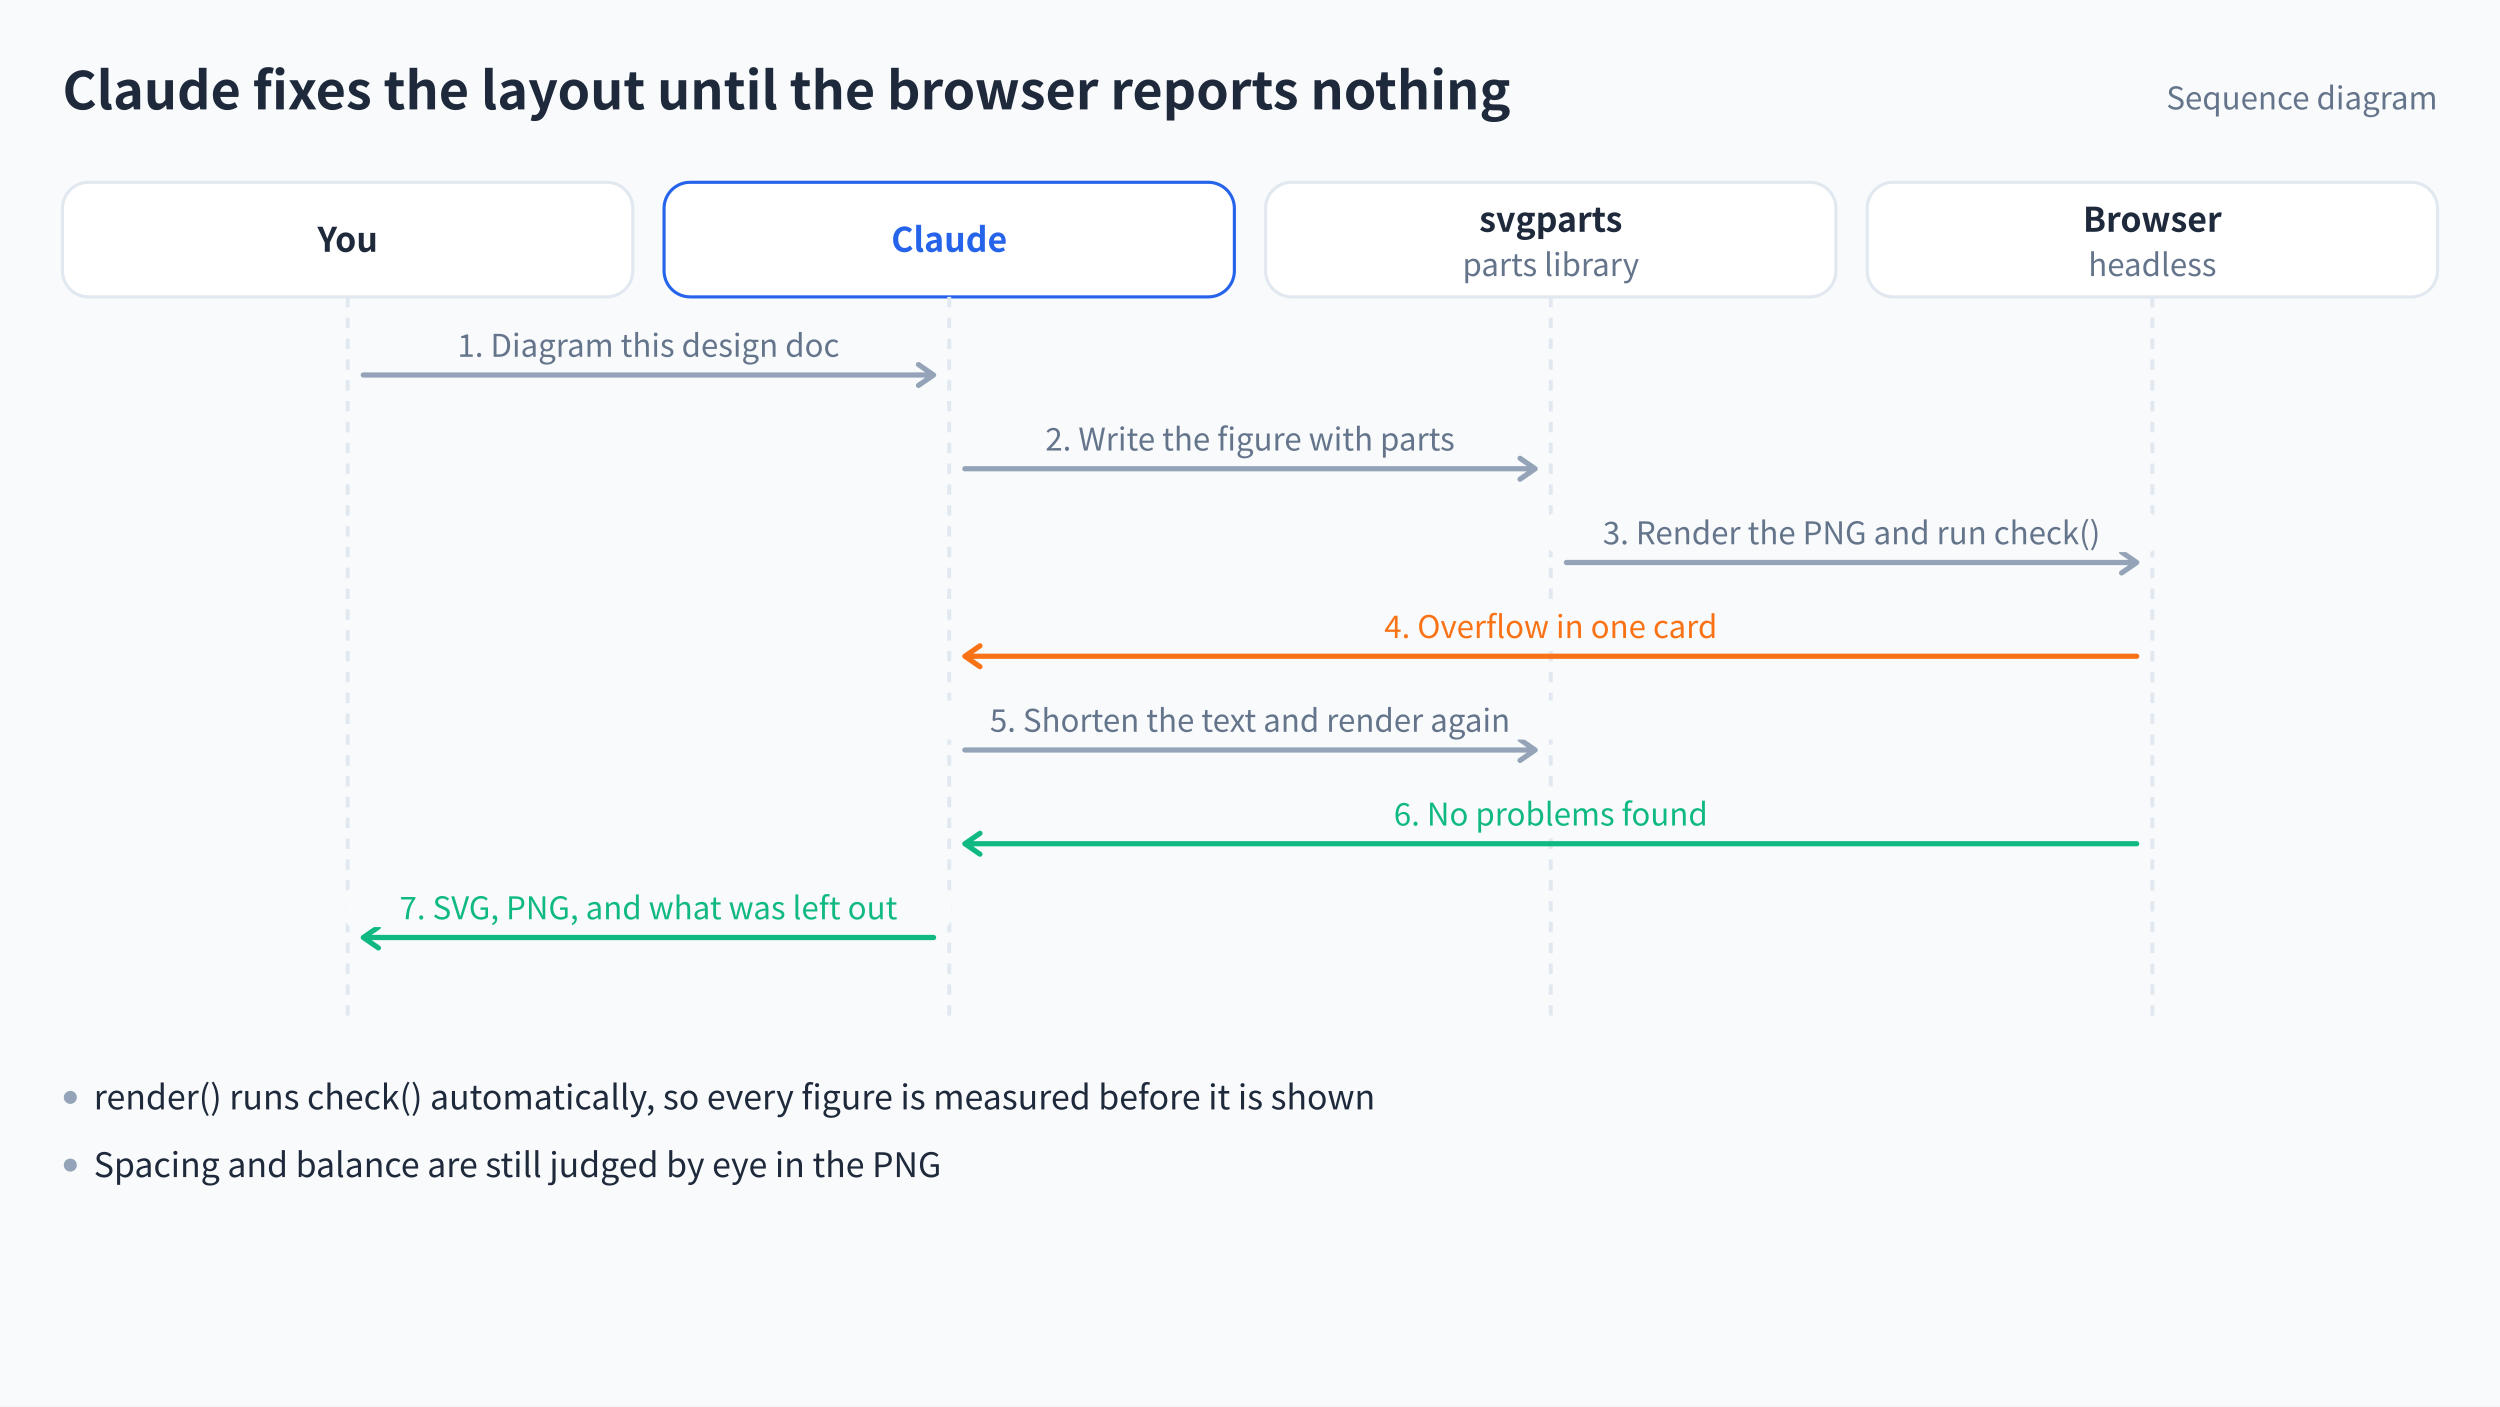
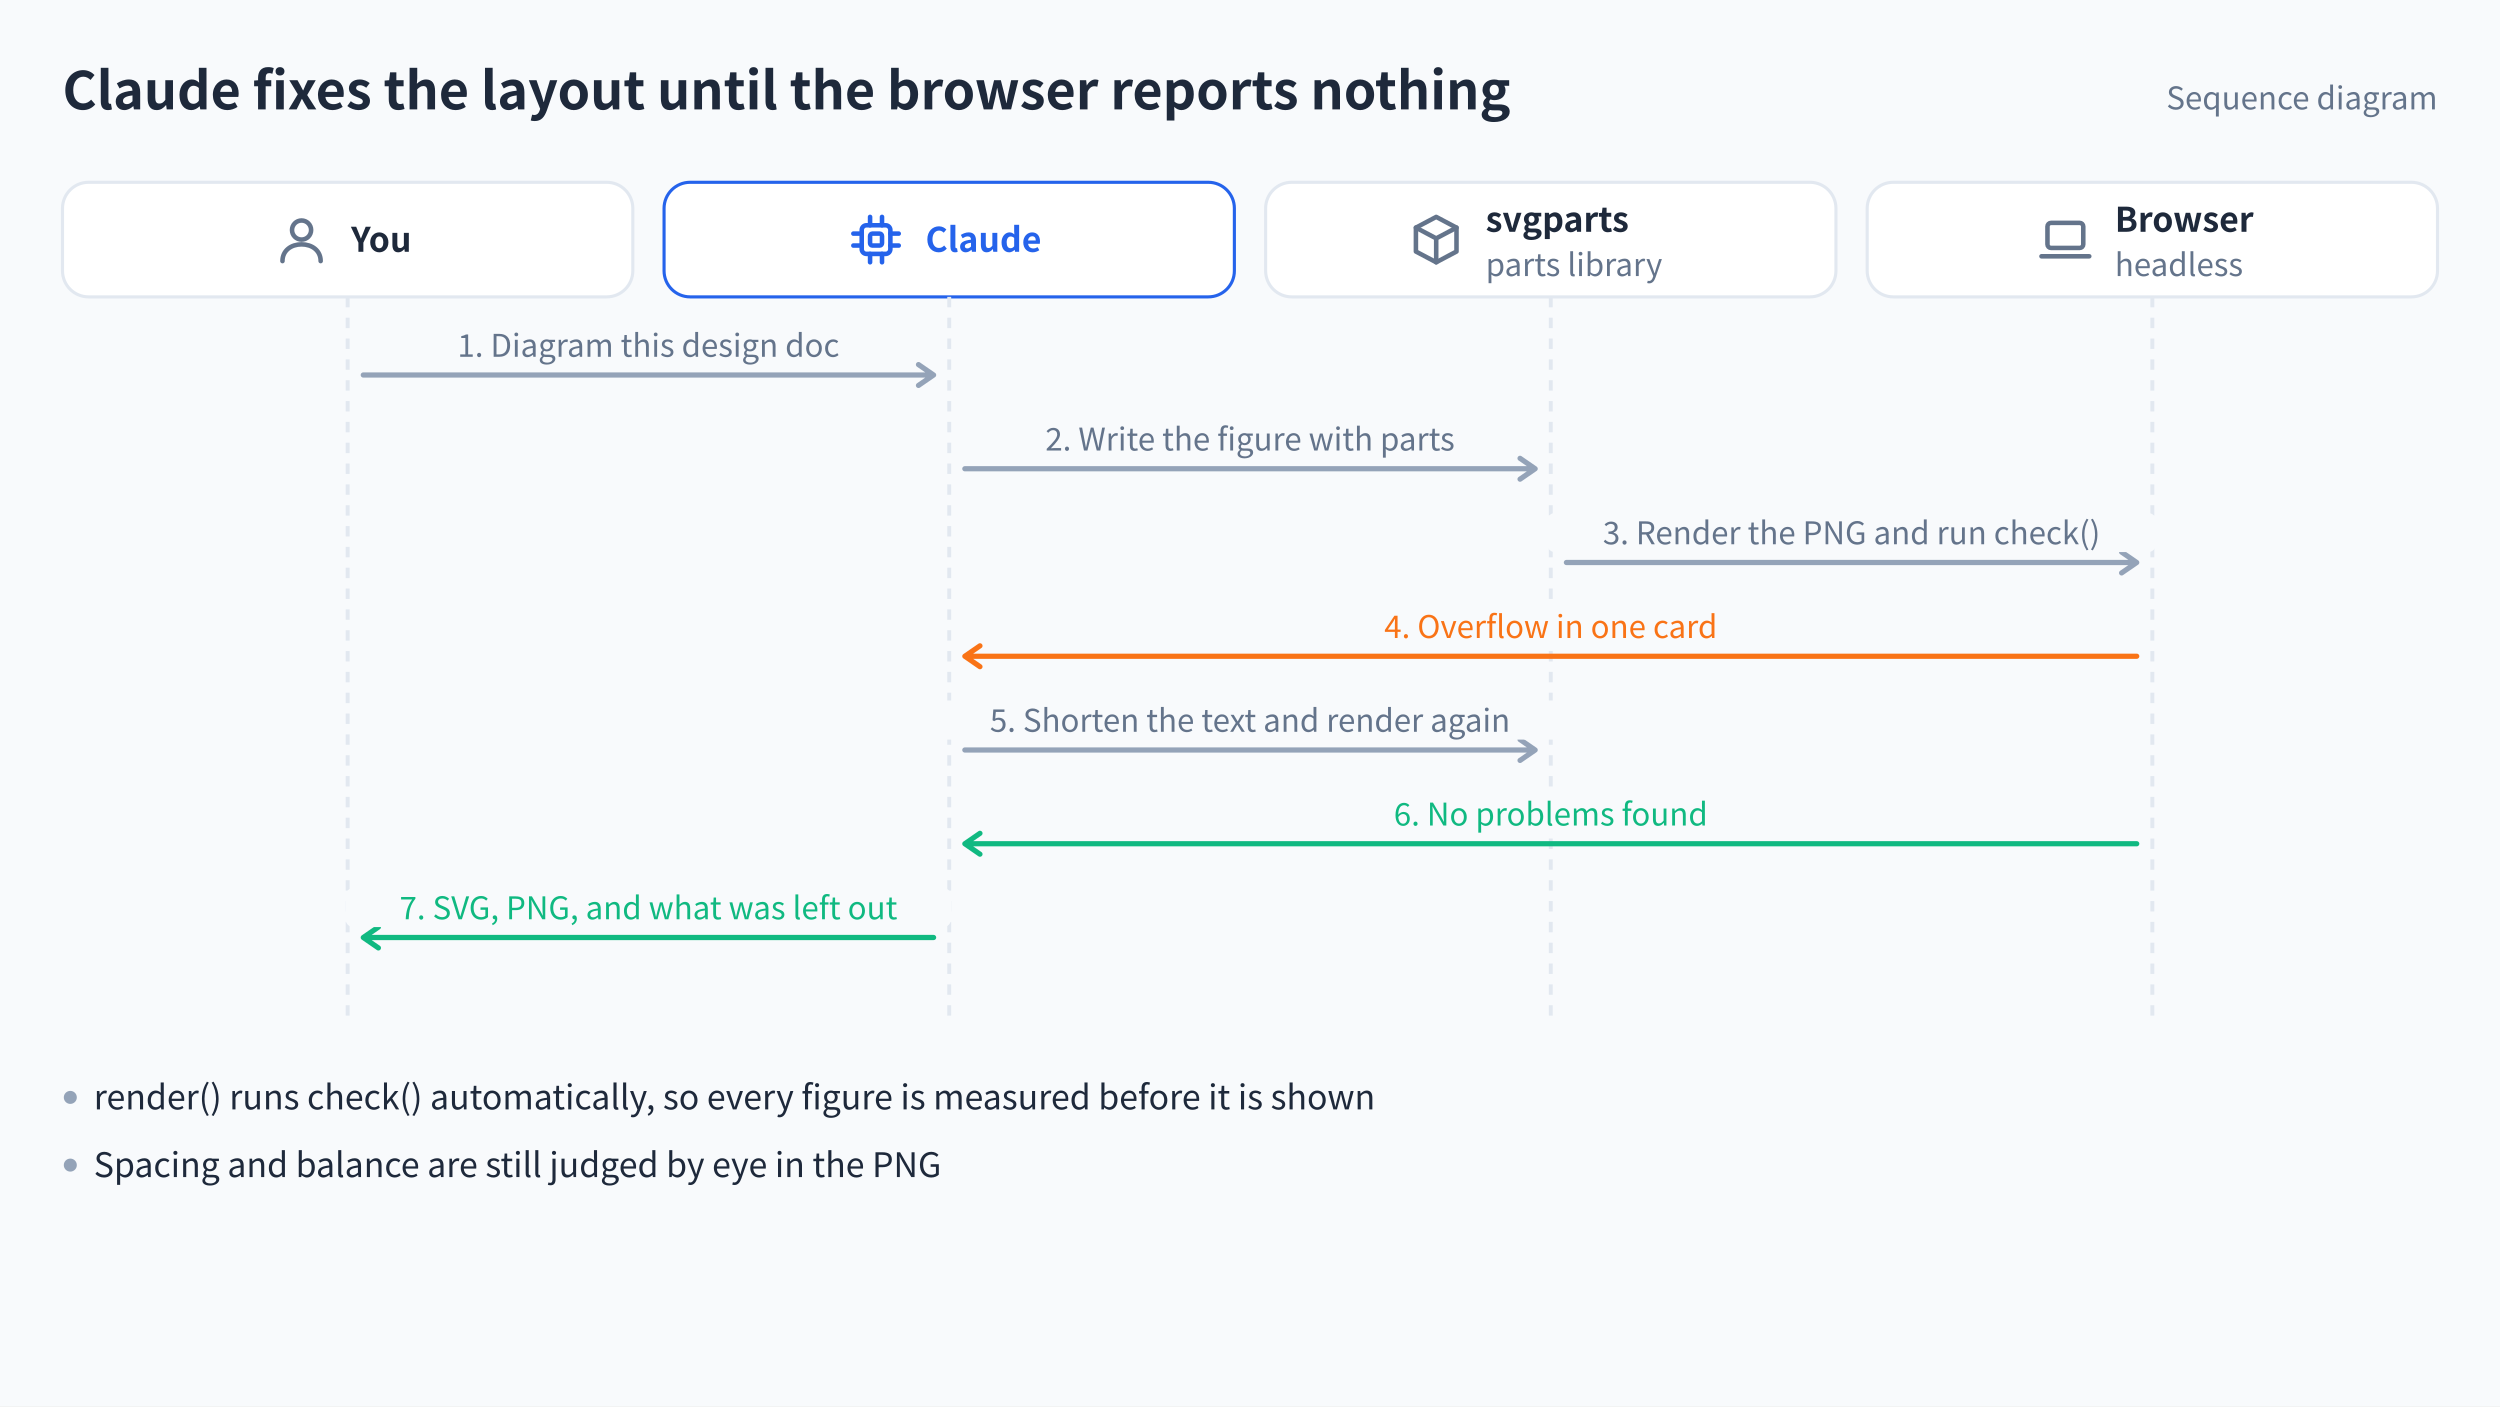
<svg xmlns="http://www.w3.org/2000/svg" width="960" height="540" viewBox="0 0 960 540" font-family="'Hiragino Sans', 'Yu Gothic UI', 'Noto Sans JP', 'Noto Sans CJK JP', system-ui, sans-serif" role="img" aria-label="Order of messages between you, Claude, the parts library, and the browser">
  <defs>
    <filter id="sh" x="-10%" y="-10%" width="120%" height="130%">
      <feDropShadow dx="0" dy="3" stdDeviation="5" flood-color="#0F172A" flood-opacity="0.07" />
    </filter>
  </defs>
  <rect width="960" height="540" fill="#F8FAFC" />
  <text x="24.0" y="42.0" font-size="20" font-weight="600" fill="#1E293B" text-anchor="start" data-maxw="692.0">Claude fixes the layout until the browser reports nothing</text>
  <text x="936.0" y="42.0" font-size="12" font-weight="400" fill="#64748B" text-anchor="end">Sequence diagram</text>
  <rect x="24.0" y="70.0" width="219.0" height="44.0" rx="10" fill="#FFFFFF" stroke="#E2E8F0" stroke-width="1.2" data-part="box" />
-   <text x="133.5" y="96.7" font-size="13" font-weight="600" fill="#1E293B" text-anchor="middle" data-maxw="203.0">You</text>
+   <g transform="translate(104.8,81.0) scale(0.9167)" fill="none" stroke="#64748B" stroke-width="1.91" stroke-linecap="round" stroke-linejoin="round">
+     <circle cx="12" cy="8" r="4" />
+     <path d="M4,21 C4,16.6 7.6,14 12,14 C16.4,14 20,16.6 20,21" />
+   </g>
+   <text x="134.8" y="96.7" font-size="13" font-weight="600" fill="#1E293B" text-anchor="start" data-maxw="173.0">You</text>
  <path d="M133.5,114.0 V390.0" stroke="#E2E8F0" stroke-width="1.5" stroke-dasharray="4 4" />
  <rect x="255.0" y="70.0" width="219.0" height="44.0" rx="10" fill="#FFFFFF" stroke="#2563EB" stroke-width="1.2" data-part="box" />
-   <text x="364.5" y="96.7" font-size="13" font-weight="600" fill="#2563EB" text-anchor="middle" data-maxw="203.0">Claude</text>
+   <g transform="translate(325.4,81.0) scale(0.9167)" fill="none" stroke="#2563EB" stroke-width="1.91" stroke-linecap="round" stroke-linejoin="round">
+     <rect x="6" y="6" width="12" height="12" rx="2" />
+     <rect x="9.5" y="9.5" width="5" height="5" rx="1" />
+     <path d="M9.5,2.5 V6 M14.5,2.5 V6 M9.5,18 V21.5 M14.5,18 V21.5 M2.5,9.5 H6 M2.5,14.5 H6 M18,9.5 H21.5 M18,14.5 H21.5" />
+   </g>
+   <text x="355.4" y="96.7" font-size="13" font-weight="600" fill="#2563EB" text-anchor="start" data-maxw="173.0">Claude</text>
  <path d="M364.5,114.0 V390.0" stroke="#E2E8F0" stroke-width="1.5" stroke-dasharray="4 4" />
  <rect x="486.0" y="70.0" width="219.0" height="44.0" rx="10" fill="#FFFFFF" stroke="#E2E8F0" stroke-width="1.2" data-part="box" />
-   <text x="595.5" y="89.0" font-size="13" font-weight="600" fill="#1E293B" text-anchor="middle" data-maxw="203.0">svgparts</text>
-   <text x="595.5" y="106.0" font-size="12" font-weight="400" fill="#64748B" text-anchor="middle" data-maxw="203.0">parts library</text>
+   <g transform="translate(540.5,81.0) scale(0.9167)" fill="none" stroke="#64748B" stroke-width="1.91" stroke-linecap="round" stroke-linejoin="round">
+     <path d="M12,2.5 L20.5,7 V17 L12,21.5 L3.5,17 V7 Z" />
+     <path d="M3.5,7 L12,11.5 L20.5,7 M12,11.5 V21.5" />
+   </g>
+   <text x="570.5" y="89.0" font-size="13" font-weight="600" fill="#1E293B" text-anchor="start" data-maxw="173.0">svgparts</text>
+   <text x="570.5" y="106.0" font-size="12" font-weight="400" fill="#64748B" text-anchor="start" data-maxw="173.0">parts library</text>
  <path d="M595.5,114.0 V390.0" stroke="#E2E8F0" stroke-width="1.5" stroke-dasharray="4 4" />
  <rect x="717.0" y="70.0" width="219.0" height="44.0" rx="10" fill="#FFFFFF" stroke="#E2E8F0" stroke-width="1.2" data-part="box" />
-   <text x="826.5" y="89.0" font-size="13" font-weight="600" fill="#1E293B" text-anchor="middle" data-maxw="203.0">Browser</text>
-   <text x="826.5" y="106.0" font-size="12" font-weight="400" fill="#64748B" text-anchor="middle" data-maxw="203.0">headless</text>
+   <g transform="translate(782.1,81.0) scale(0.9167)" fill="none" stroke="#64748B" stroke-width="1.91" stroke-linecap="round" stroke-linejoin="round">
+     <rect x="4.5" y="5" width="15" height="10.5" rx="1.5" />
+     <path d="M2,19 H22" />
+   </g>
+   <text x="812.1" y="89.0" font-size="13" font-weight="600" fill="#1E293B" text-anchor="start" data-maxw="173.0">Browser</text>
+   <text x="812.1" y="106.0" font-size="12" font-weight="400" fill="#64748B" text-anchor="start" data-maxw="173.0">headless</text>
  <path d="M826.5,114.0 V390.0" stroke="#E2E8F0" stroke-width="1.5" stroke-dasharray="4 4" />
  <path d="M139.5,144.0 L358.5,144.0 M352.7,148.0 L358.5,144.0 L352.7,140.0" stroke="#94A3B8" stroke-width="2" stroke-linecap="round" stroke-linejoin="round" fill="none" data-part="arrow" />
  <rect x="158.8" y="125.0" width="180.4" height="15" rx="3" fill="#F8FAFC" />
  <text x="249.0" y="137.0" font-size="12" font-weight="400" fill="#64748B" text-anchor="middle" data-maxw="912.0" data-online="1">1. Diagram this design doc</text>
  <path d="M370.5,180.0 L589.5,180.0 M583.7,184.0 L589.5,180.0 L583.7,176.0" stroke="#94A3B8" stroke-width="2" stroke-linecap="round" stroke-linejoin="round" fill="none" data-part="arrow" />
  <rect x="382.7" y="161.0" width="194.6" height="15" rx="3" fill="#F8FAFC" />
  <text x="480.0" y="173.0" font-size="12" font-weight="400" fill="#64748B" text-anchor="middle" data-maxw="912.0" data-online="1">2. Write the figure with parts</text>
  <path d="M601.5,216.0 L820.5,216.0 M814.7,220.0 L820.5,216.0 L814.7,212.0" stroke="#94A3B8" stroke-width="2" stroke-linecap="round" stroke-linejoin="round" fill="none" data-part="arrow" />
  <rect x="594.1" y="197.0" width="233.8" height="15" rx="3" fill="#F8FAFC" />
  <text x="711.0" y="209.0" font-size="12" font-weight="400" fill="#64748B" text-anchor="middle" data-maxw="912.0" data-online="1">3. Render the PNG and run check()</text>
  <path d="M820.5,252.0 L370.5,252.0 M376.3,248.0 L370.5,252.0 L376.3,256.0" stroke="#F97316" stroke-width="2" stroke-linecap="round" stroke-linejoin="round" fill="none" data-part="arrow" />
  <rect x="516.4" y="233.0" width="158.2" height="15" rx="3" fill="#F8FAFC" />
  <text x="595.5" y="245.0" font-size="12" font-weight="500" fill="#F97316" text-anchor="middle" data-maxw="912.0" data-online="1">4. Overflow in one card</text>
  <path d="M370.5,288.0 L589.5,288.0 M583.7,292.0 L589.5,288.0 L583.7,284.0" stroke="#94A3B8" stroke-width="2" stroke-linecap="round" stroke-linejoin="round" fill="none" data-part="arrow" />
  <rect x="358.1" y="269.0" width="243.8" height="15" rx="3" fill="#F8FAFC" />
  <text x="480.0" y="281.0" font-size="12" font-weight="400" fill="#64748B" text-anchor="middle" data-maxw="912.0" data-online="1">5. Shorten the text and render again</text>
  <path d="M820.5,324.0 L370.5,324.0 M376.3,320.0 L370.5,324.0 L376.3,328.0" stroke="#10B981" stroke-width="2" stroke-linecap="round" stroke-linejoin="round" fill="none" data-part="arrow" />
  <rect x="521.4" y="305.0" width="148.3" height="15" rx="3" fill="#F8FAFC" />
  <text x="595.5" y="317.0" font-size="12" font-weight="500" fill="#10B981" text-anchor="middle" data-maxw="912.0" data-online="1">6. No problems found</text>
  <path d="M358.5,360.0 L139.5,360.0 M145.3,356.0 L139.5,360.0 L145.3,364.0" stroke="#10B981" stroke-width="2" stroke-linecap="round" stroke-linejoin="round" fill="none" data-part="arrow" />
  <rect x="132.7" y="341.0" width="232.5" height="15" rx="3" fill="#F8FAFC" />
  <text x="249.0" y="353.0" font-size="12" font-weight="500" fill="#10B981" text-anchor="middle" data-maxw="912.0" data-online="1">7. SVG, PNG, and what was left out</text>
  <circle cx="27.0" cy="421.4" r="2.5" fill="#94A3B8" />
  <text x="36.0" y="426.0" font-size="13" font-weight="400" fill="#1E293B" text-anchor="start" data-maxw="900.0">render() runs check() automatically, so every figure is measured before it is shown</text>
  <circle cx="27.0" cy="447.4" r="2.5" fill="#94A3B8" />
  <text x="36.0" y="452.0" font-size="13" font-weight="400" fill="#1E293B" text-anchor="start" data-maxw="900.0">Spacing and balance are still judged by eye in the PNG</text>
</svg>
